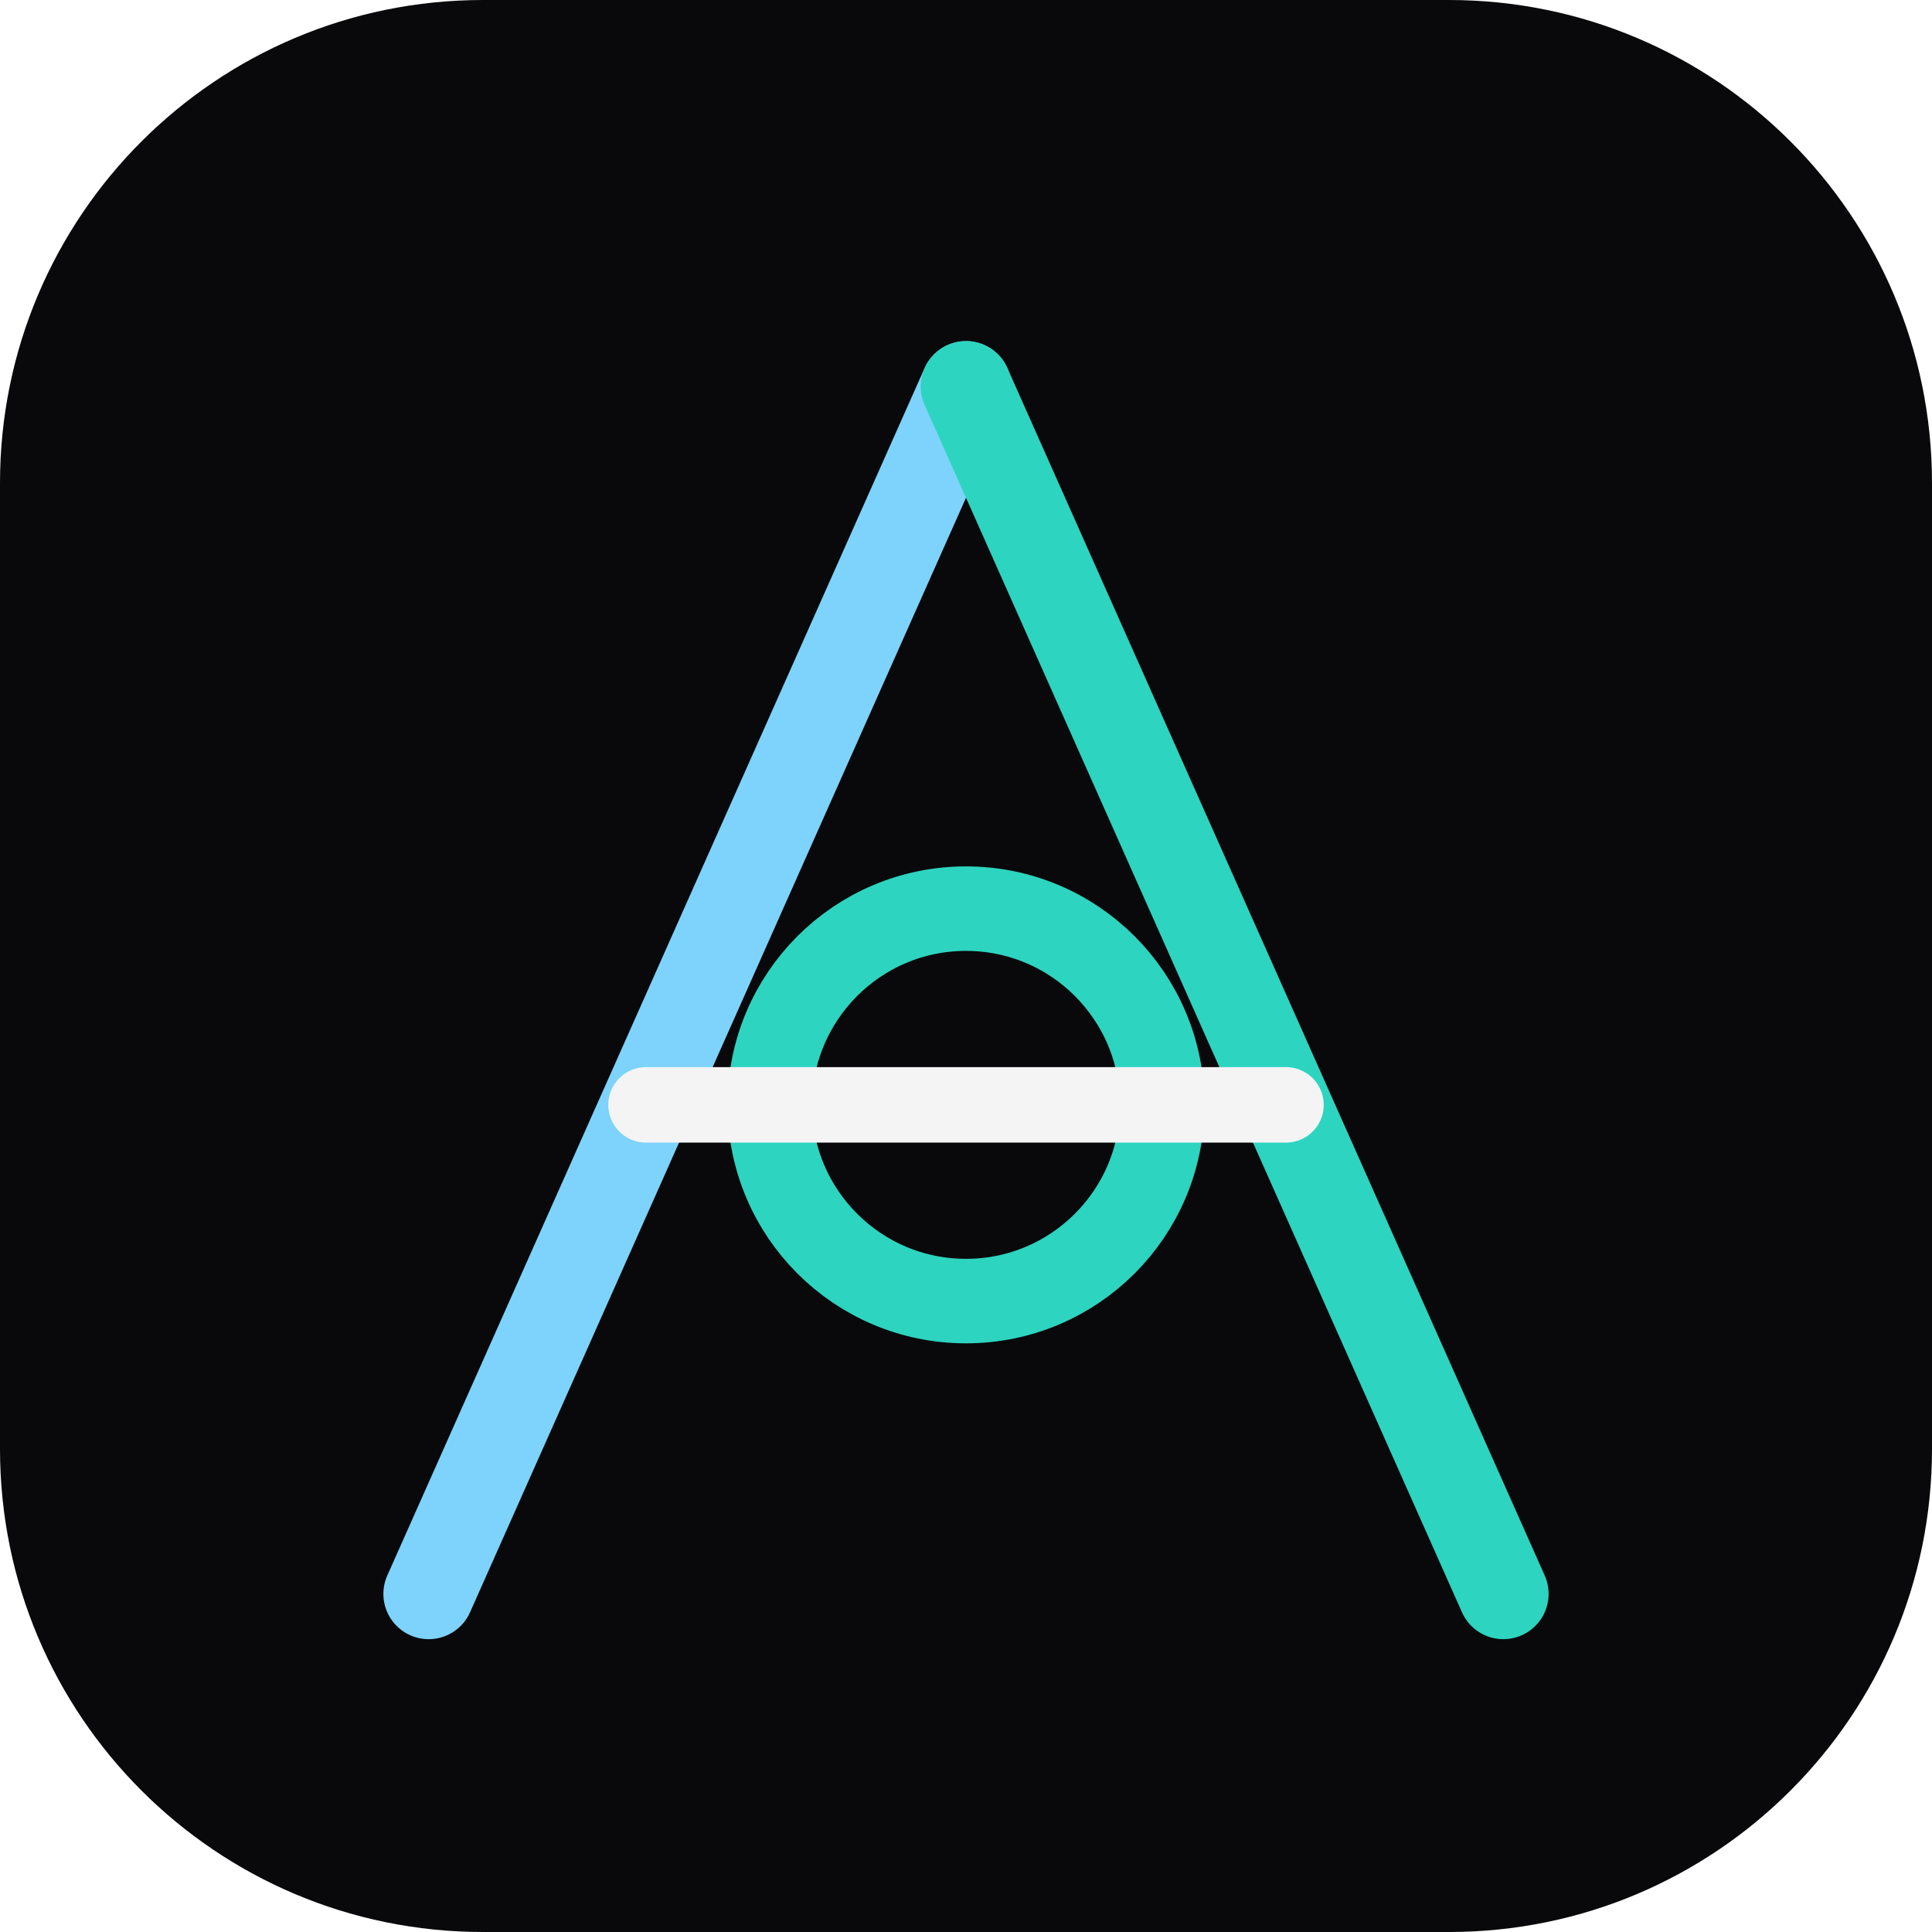
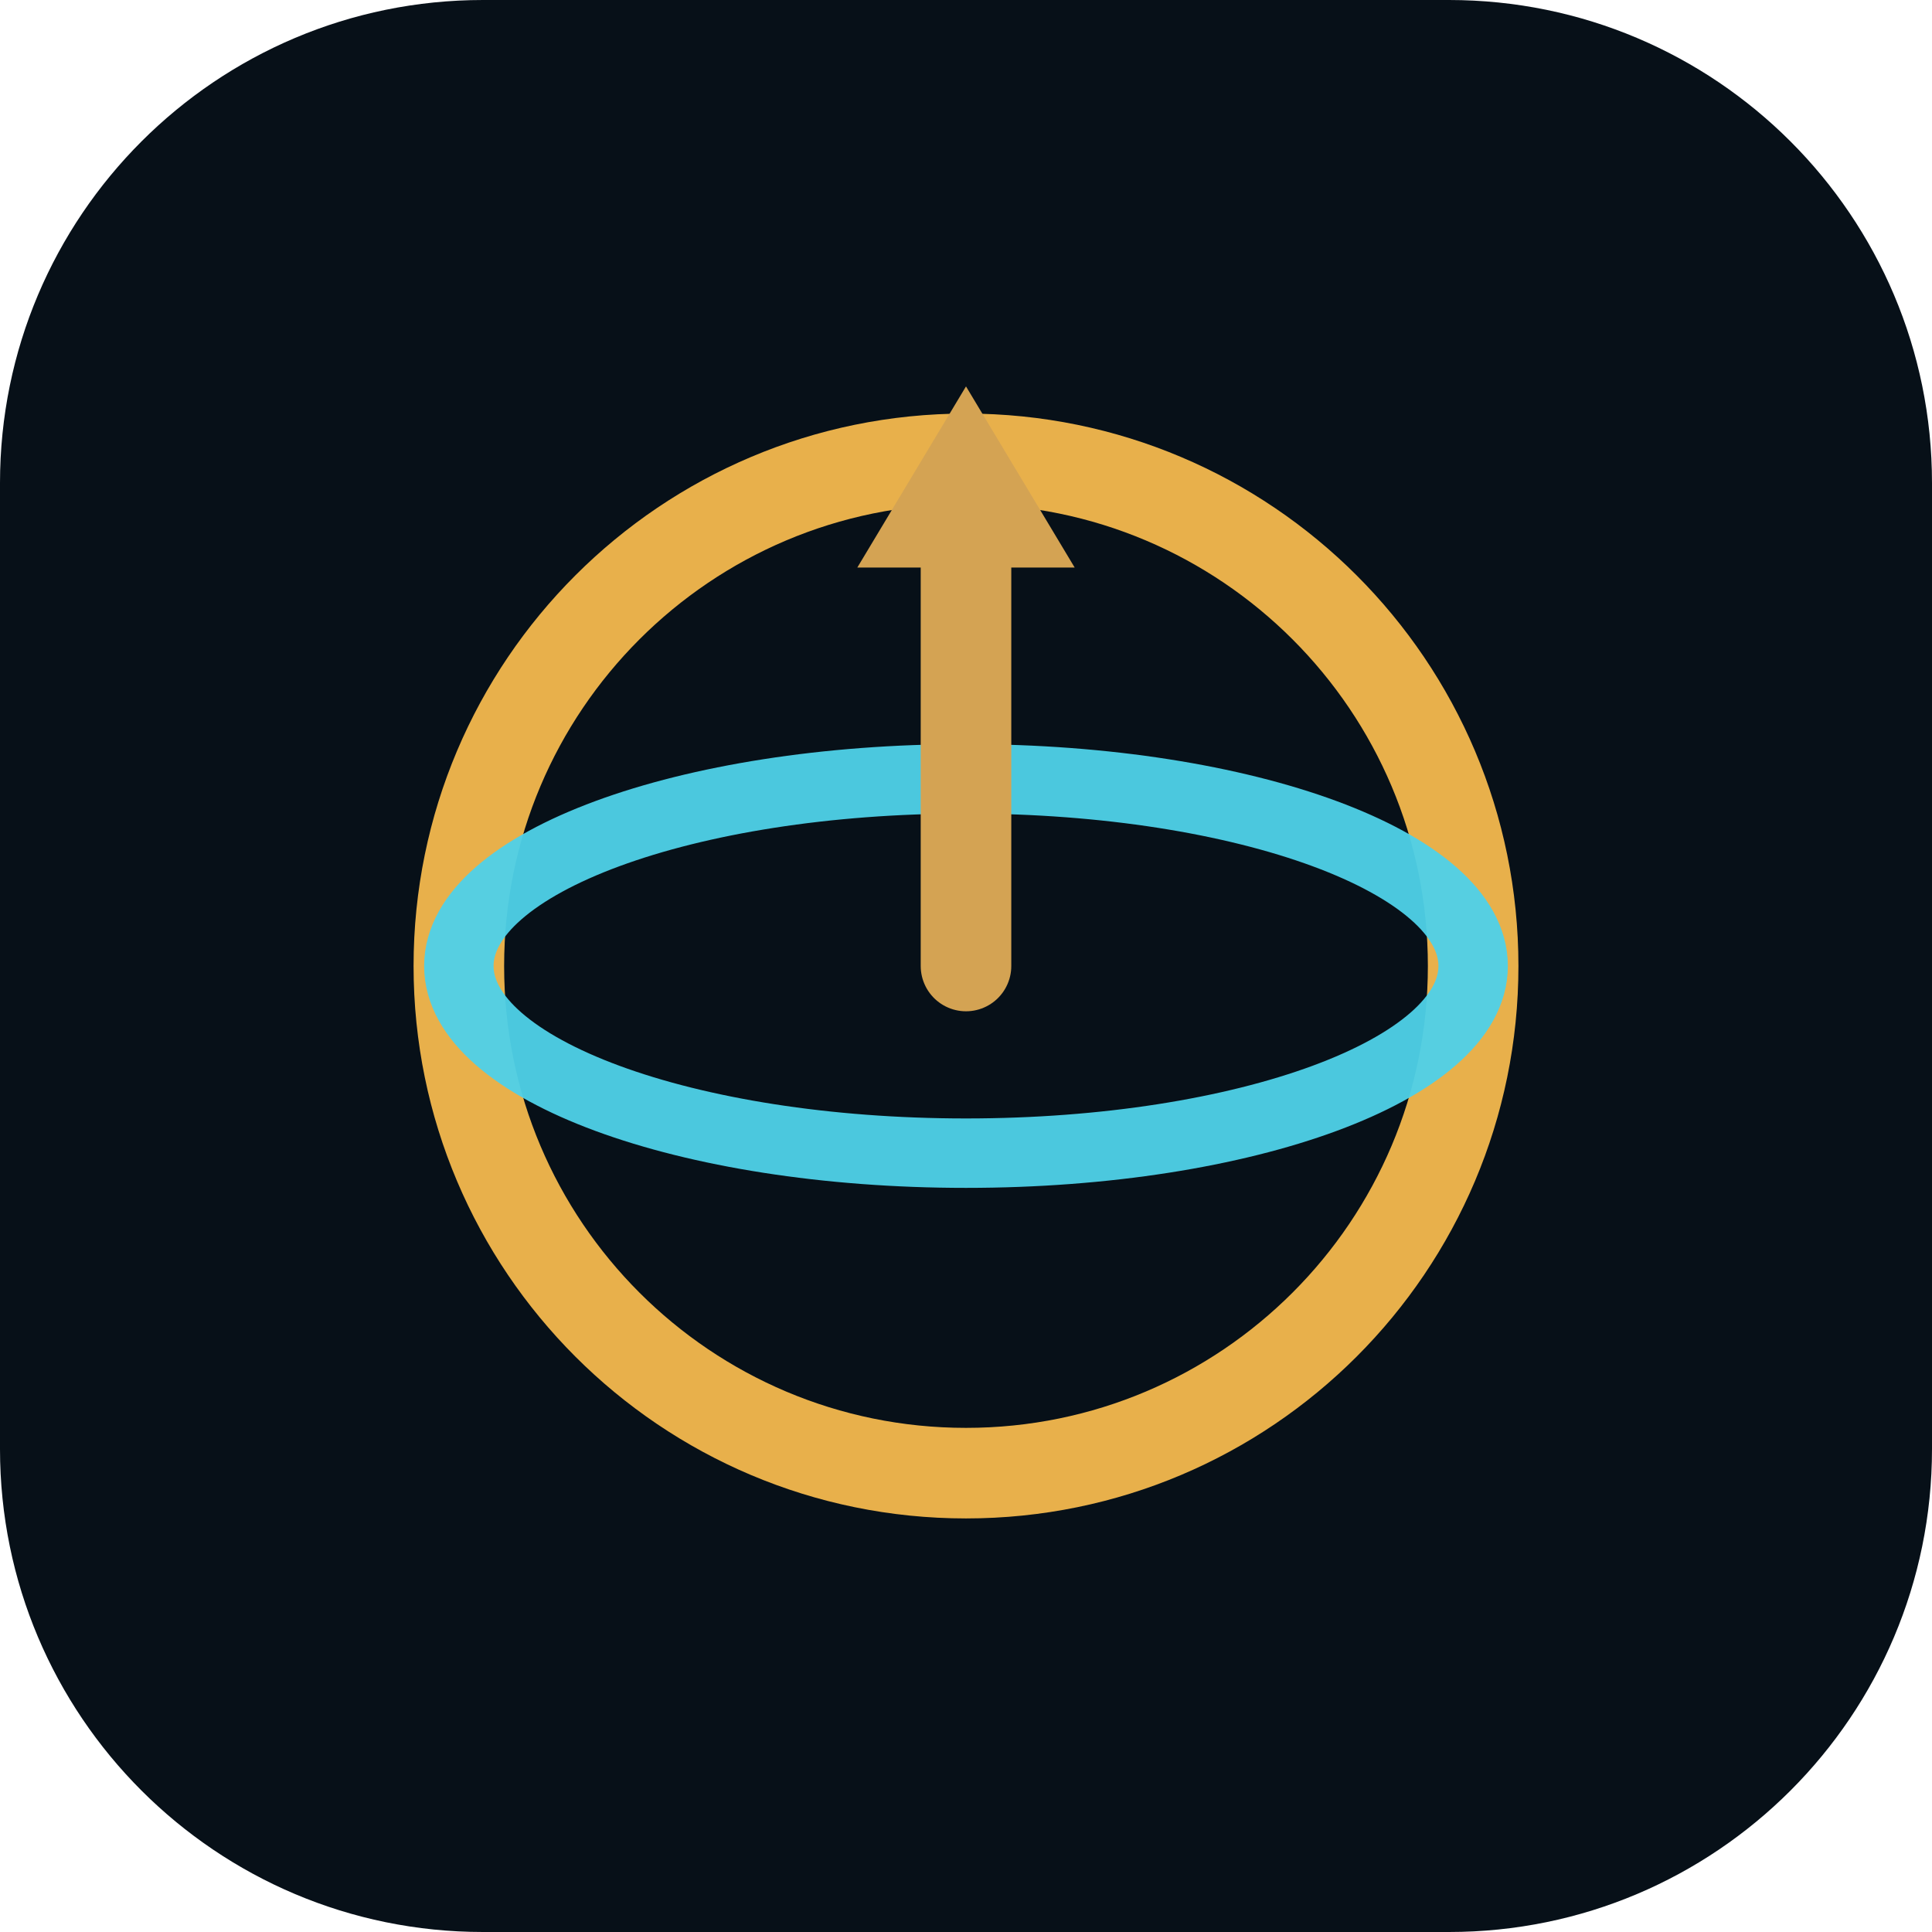
<svg xmlns="http://www.w3.org/2000/svg" viewBox="0 0 32 32">
-   <rect width="32" height="32" rx="8" fill="#09090b" />
-   <path d="M16 6.4 7.1 26.4" fill="none" stroke="#7dd3fc" stroke-width="1.5" stroke-linecap="round" />
-   <path d="M16 6.4 24.9 26.4" fill="none" stroke="#2dd4bf" stroke-width="1.5" stroke-linecap="round" />
-   <circle cx="16" cy="18.3" r="3.25" fill="none" stroke="#2dd4bf" stroke-width="1.4" />
-   <path d="M10.7 18.3h10.6" fill="none" stroke="#f4f4f5" stroke-width="1.25" stroke-linecap="round" />
+   <rect width="32" height="32" rx="8" fill="#071018" />
+   <circle cx="16" cy="16" r="8.4" fill="none" stroke="#E8B04B" stroke-width="1.5" />
+   <ellipse cx="16" cy="16" rx="8.4" ry="3.1" fill="none" stroke="#4FD1E8" stroke-width="1.15" opacity="0.95" />
+   <line x1="16" y1="16" x2="16" y2="8" stroke="#D4A353" stroke-width="1.5" stroke-linecap="round" />
+   <polygon points="16,6.4 14.2,9.4 17.8,9.4" fill="#D4A353" />
</svg>
